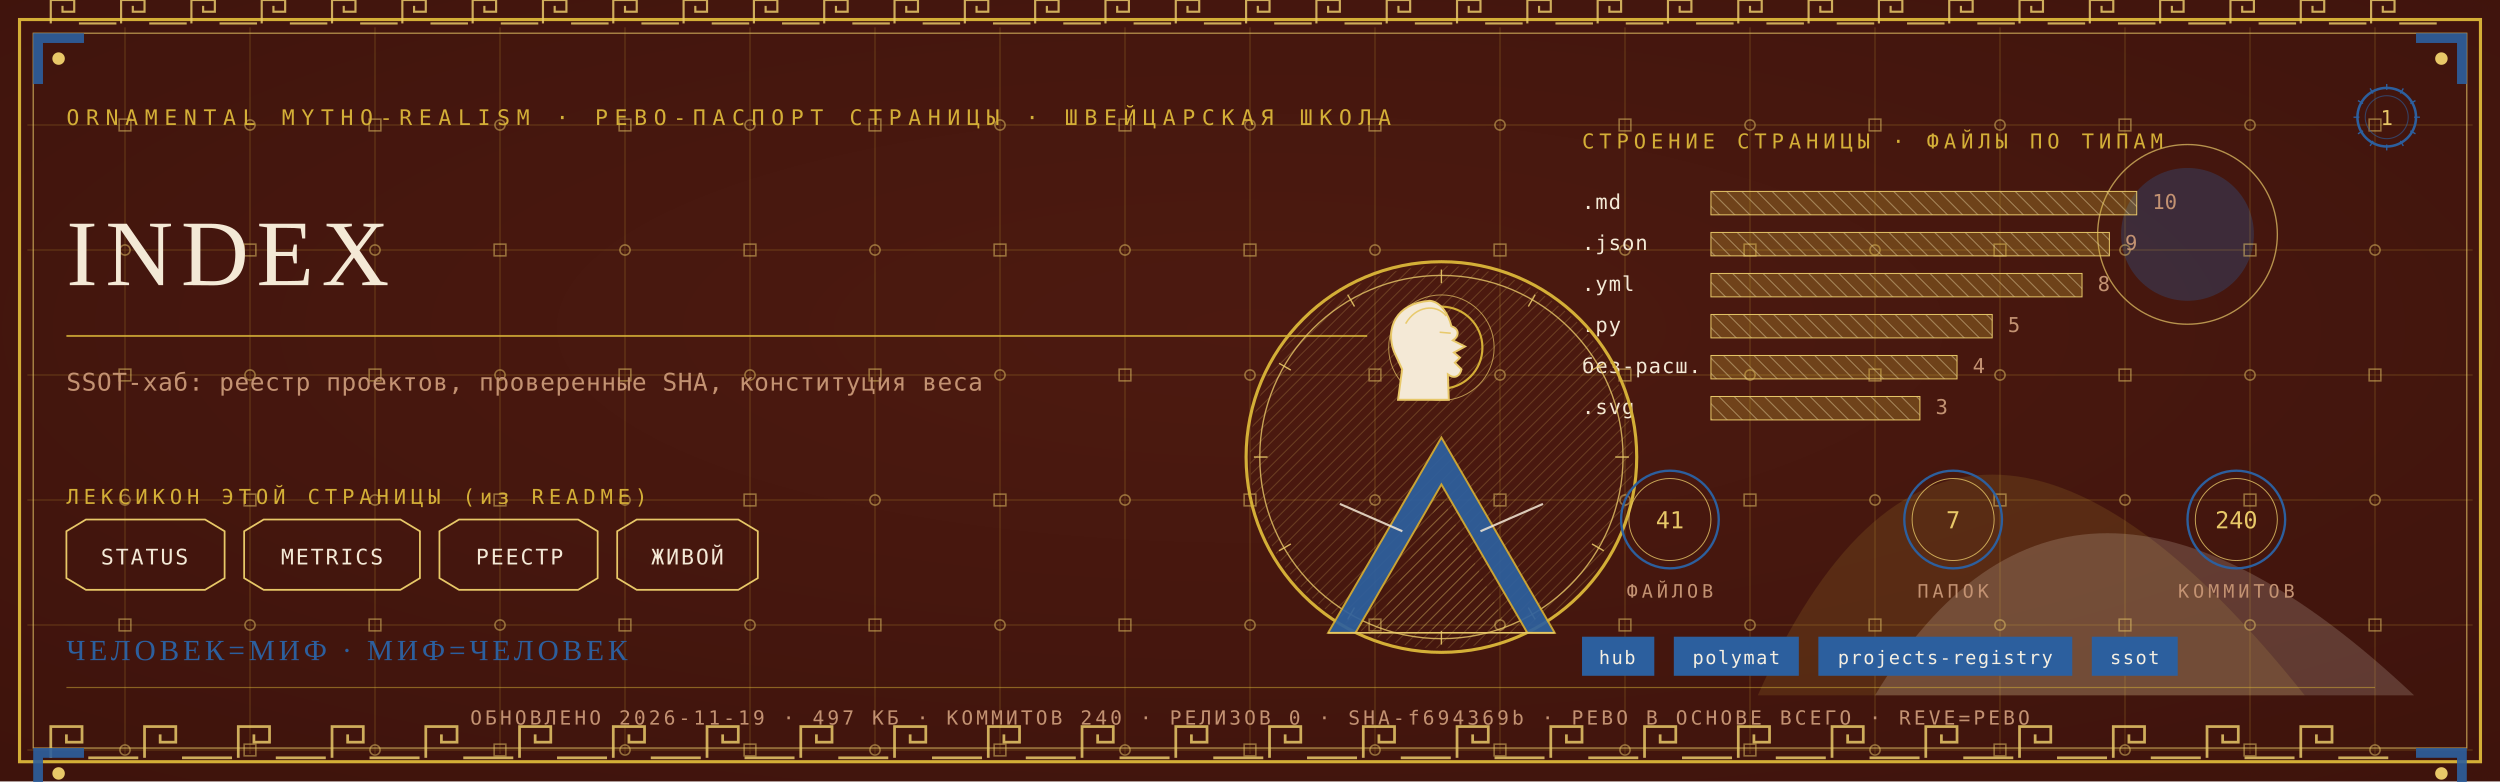
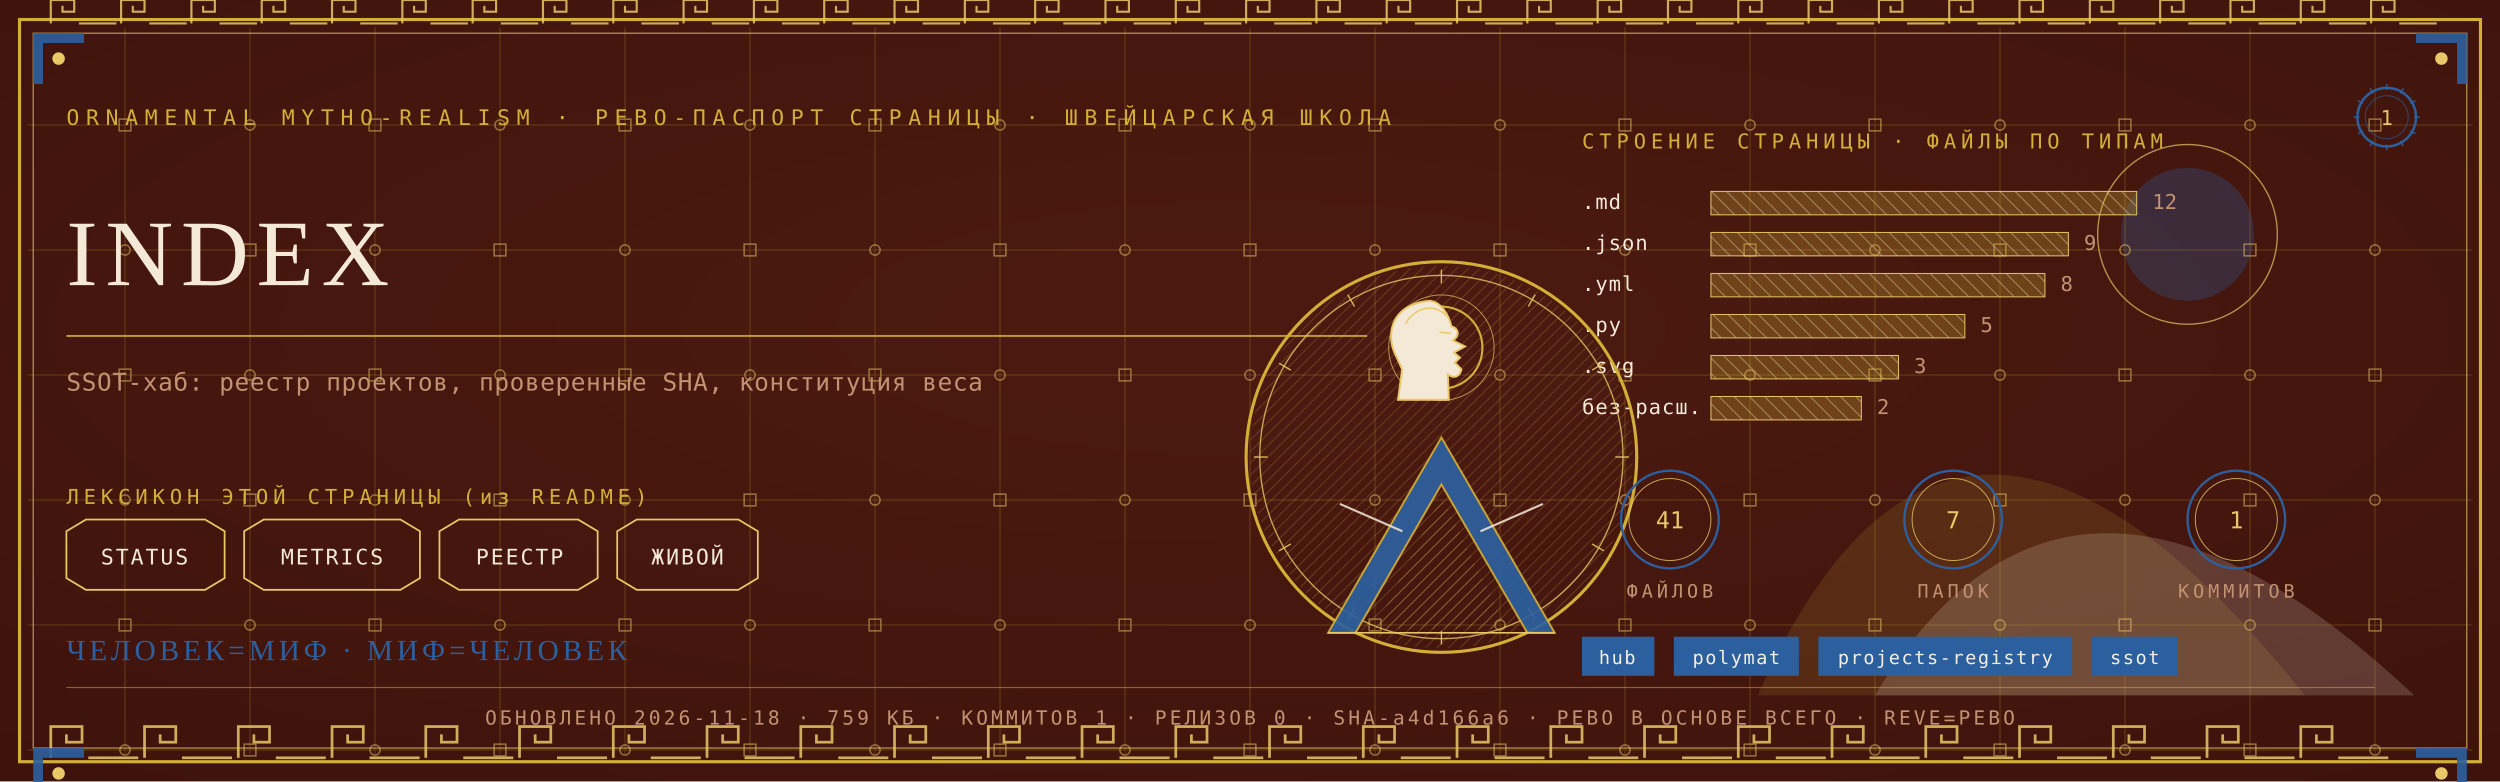
<svg xmlns="http://www.w3.org/2000/svg" viewBox="0 0 1280 400" width="1280" height="400">
  <defs>
    <radialGradient id="rp1" cx="0.5" cy="0.42" r="1.1">
      <stop offset="0" stop-color="#4E1A10" />
      <stop offset="1" stop-color="#38100A" />
    </radialGradient>
    <pattern id="hatchm" width="4.2" height="4.2" patternUnits="userSpaceOnUse" patternTransform="rotate(45)">
      <rect width="4.2" height="4.2" fill="none" />
      <line x1="0" y1="0" x2="0" y2="4.2" stroke="#E8C868" stroke-width="0.5" />
    </pattern>
    <pattern id="hatchv" width="5.5" height="5.5" patternUnits="userSpaceOnUse" patternTransform="rotate(-45)">
      <rect width="5.5" height="5.5" fill="none" />
      <line x1="0" y1="0" x2="0" y2="5.5" stroke="#F4E9D6" stroke-width="0.5" />
    </pattern>
  </defs>
  <rect width="1280" height="400" fill="#38100A" />
  <rect width="1280" height="400" fill="url(#rp1)" opacity="0.94" />
  <path d="M 900 356 Q 1000 130 1180 356 Z" fill="#D4AF37" opacity="0.14" />
  <path d="M 960 356 Q 1060 190 1236 356 Z" fill="#F4E9D6" opacity="0.18" />
  <circle cx="1120" cy="120" r="34" fill="#2C5F9E" opacity="0.30" />
  <circle cx="1120" cy="120" r="46" fill="none" stroke="#E8C868" stroke-width="0.7" opacity="0.7" />
  <g stroke="#D4AF37" stroke-width="0.45" opacity="0.30">
    <line x1="64" y1="14" x2="64" y2="386" />
    <line x1="128" y1="14" x2="128" y2="386" />
    <line x1="192" y1="14" x2="192" y2="386" />
    <line x1="256" y1="14" x2="256" y2="386" />
    <line x1="320" y1="14" x2="320" y2="386" />
    <line x1="384" y1="14" x2="384" y2="386" />
    <line x1="448" y1="14" x2="448" y2="386" />
    <line x1="512" y1="14" x2="512" y2="386" />
    <line x1="576" y1="14" x2="576" y2="386" />
    <line x1="640" y1="14" x2="640" y2="386" />
    <line x1="704" y1="14" x2="704" y2="386" />
    <line x1="768" y1="14" x2="768" y2="386" />
    <line x1="832" y1="14" x2="832" y2="386" />
    <line x1="896" y1="14" x2="896" y2="386" />
    <line x1="960" y1="14" x2="960" y2="386" />
    <line x1="1024" y1="14" x2="1024" y2="386" />
    <line x1="1088" y1="14" x2="1088" y2="386" />
    <line x1="1152" y1="14" x2="1152" y2="386" />
    <line x1="1216" y1="14" x2="1216" y2="386" />
    <line x1="14" y1="64" x2="1266" y2="64" />
    <line x1="14" y1="128" x2="1266" y2="128" />
    <line x1="14" y1="192" x2="1266" y2="192" />
    <line x1="14" y1="256" x2="1266" y2="256" />
    <line x1="14" y1="320" x2="1266" y2="320" />
    <line x1="14" y1="384" x2="1266" y2="384" />
  </g>
  <g fill="none" stroke="#E8C868" stroke-width="0.8" opacity="0.5">
    <rect x="61" y="61" width="6" height="6" />
    <circle cx="64" cy="128" r="2.6" />
    <rect x="61" y="189" width="6" height="6" />
    <circle cx="64" cy="256" r="2.6" />
    <rect x="61" y="317" width="6" height="6" />
    <circle cx="64" cy="384" r="2.6" />
    <circle cx="128" cy="64" r="2.6" />
    <rect x="125" y="125" width="6" height="6" />
    <circle cx="128" cy="192" r="2.6" />
    <rect x="125" y="253" width="6" height="6" />
    <circle cx="128" cy="320" r="2.6" />
    <rect x="125" y="381" width="6" height="6" />
    <rect x="189" y="61" width="6" height="6" />
    <circle cx="192" cy="128" r="2.6" />
    <rect x="189" y="189" width="6" height="6" />
    <circle cx="192" cy="256" r="2.6" />
    <rect x="189" y="317" width="6" height="6" />
    <circle cx="192" cy="384" r="2.6" />
    <circle cx="256" cy="64" r="2.6" />
    <rect x="253" y="125" width="6" height="6" />
    <circle cx="256" cy="192" r="2.6" />
    <rect x="253" y="253" width="6" height="6" />
    <circle cx="256" cy="320" r="2.6" />
    <rect x="253" y="381" width="6" height="6" />
    <rect x="317" y="61" width="6" height="6" />
    <circle cx="320" cy="128" r="2.6" />
    <rect x="317" y="189" width="6" height="6" />
    <circle cx="320" cy="256" r="2.6" />
    <rect x="317" y="317" width="6" height="6" />
    <circle cx="320" cy="384" r="2.6" />
    <circle cx="384" cy="64" r="2.6" />
    <rect x="381" y="125" width="6" height="6" />
    <circle cx="384" cy="192" r="2.6" />
    <rect x="381" y="253" width="6" height="6" />
    <circle cx="384" cy="320" r="2.6" />
    <rect x="381" y="381" width="6" height="6" />
    <rect x="445" y="61" width="6" height="6" />
    <circle cx="448" cy="128" r="2.6" />
    <rect x="445" y="189" width="6" height="6" />
    <circle cx="448" cy="256" r="2.6" />
    <rect x="445" y="317" width="6" height="6" />
    <circle cx="448" cy="384" r="2.6" />
    <circle cx="512" cy="64" r="2.6" />
    <rect x="509" y="125" width="6" height="6" />
    <circle cx="512" cy="192" r="2.6" />
    <rect x="509" y="253" width="6" height="6" />
    <circle cx="512" cy="320" r="2.6" />
    <rect x="509" y="381" width="6" height="6" />
    <rect x="573" y="61" width="6" height="6" />
    <circle cx="576" cy="128" r="2.6" />
    <rect x="573" y="189" width="6" height="6" />
    <circle cx="576" cy="256" r="2.6" />
    <rect x="573" y="317" width="6" height="6" />
    <circle cx="576" cy="384" r="2.6" />
    <circle cx="640" cy="64" r="2.6" />
    <rect x="637" y="125" width="6" height="6" />
    <circle cx="640" cy="192" r="2.6" />
    <rect x="637" y="253" width="6" height="6" />
    <circle cx="640" cy="320" r="2.6" />
    <rect x="637" y="381" width="6" height="6" />
    <rect x="701" y="61" width="6" height="6" />
    <circle cx="704" cy="128" r="2.6" />
    <rect x="701" y="189" width="6" height="6" />
    <circle cx="704" cy="256" r="2.6" />
    <rect x="701" y="317" width="6" height="6" />
    <circle cx="704" cy="384" r="2.6" />
    <circle cx="768" cy="64" r="2.6" />
    <rect x="765" y="125" width="6" height="6" />
    <circle cx="768" cy="192" r="2.6" />
    <rect x="765" y="253" width="6" height="6" />
    <circle cx="768" cy="320" r="2.6" />
    <rect x="765" y="381" width="6" height="6" />
    <rect x="829" y="61" width="6" height="6" />
    <circle cx="832" cy="128" r="2.6" />
    <rect x="829" y="189" width="6" height="6" />
    <circle cx="832" cy="256" r="2.6" />
    <rect x="829" y="317" width="6" height="6" />
    <circle cx="832" cy="384" r="2.6" />
    <circle cx="896" cy="64" r="2.6" />
    <rect x="893" y="125" width="6" height="6" />
    <circle cx="896" cy="192" r="2.6" />
    <rect x="893" y="253" width="6" height="6" />
    <circle cx="896" cy="320" r="2.6" />
    <rect x="893" y="381" width="6" height="6" />
    <rect x="957" y="61" width="6" height="6" />
    <circle cx="960" cy="128" r="2.6" />
    <rect x="957" y="189" width="6" height="6" />
    <circle cx="960" cy="256" r="2.6" />
    <rect x="957" y="317" width="6" height="6" />
    <circle cx="960" cy="384" r="2.6" />
    <circle cx="1024" cy="64" r="2.6" />
    <rect x="1021" y="125" width="6" height="6" />
    <circle cx="1024" cy="192" r="2.6" />
    <rect x="1021" y="253" width="6" height="6" />
    <circle cx="1024" cy="320" r="2.6" />
    <rect x="1021" y="381" width="6" height="6" />
    <rect x="1085" y="61" width="6" height="6" />
    <circle cx="1088" cy="128" r="2.6" />
    <rect x="1085" y="189" width="6" height="6" />
    <circle cx="1088" cy="256" r="2.6" />
    <rect x="1085" y="317" width="6" height="6" />
    <circle cx="1088" cy="384" r="2.6" />
    <circle cx="1152" cy="64" r="2.6" />
    <rect x="1149" y="125" width="6" height="6" />
    <circle cx="1152" cy="192" r="2.6" />
    <rect x="1149" y="253" width="6" height="6" />
    <circle cx="1152" cy="320" r="2.6" />
    <rect x="1149" y="381" width="6" height="6" />
    <rect x="1213" y="61" width="6" height="6" />
    <circle cx="1216" cy="128" r="2.6" />
    <rect x="1213" y="189" width="6" height="6" />
    <circle cx="1216" cy="256" r="2.6" />
    <rect x="1213" y="317" width="6" height="6" />
    <circle cx="1216" cy="384" r="2.6" />
  </g>
  <rect x="10" y="10" width="1260" height="380" fill="none" stroke="#D4AF37" stroke-width="1.6" />
  <rect x="17" y="17" width="1246" height="366" fill="none" stroke="#E8C868" stroke-width="0.6" opacity="0.75" />
  <g fill="none" stroke="#E8C868" stroke-width="1.4" opacity="0.85">
    <path d="M 26 388 L 26 372 L 42 372 L 42 380.0 L 34.0 380.0 L 34.0 376.0" />
    <line x1="45.2" y1="388" x2="70.8" y2="388" />
    <path d="M 74 388 L 74 372 L 90 372 L 90 380.0 L 82.0 380.0 L 82.0 376.0" />
    <line x1="93.2" y1="388" x2="118.8" y2="388" />
    <path d="M 122 388 L 122 372 L 138 372 L 138 380.0 L 130.0 380.0 L 130.0 376.0" />
    <line x1="141.2" y1="388" x2="166.8" y2="388" />
    <path d="M 170 388 L 170 372 L 186 372 L 186 380.0 L 178.0 380.0 L 178.0 376.0" />
    <line x1="189.2" y1="388" x2="214.8" y2="388" />
    <path d="M 218 388 L 218 372 L 234 372 L 234 380.0 L 226.0 380.0 L 226.0 376.0" />
    <line x1="237.2" y1="388" x2="262.8" y2="388" />
    <path d="M 266 388 L 266 372 L 282 372 L 282 380.0 L 274.0 380.0 L 274.0 376.0" />
    <line x1="285.2" y1="388" x2="310.8" y2="388" />
    <path d="M 314 388 L 314 372 L 330 372 L 330 380.0 L 322.0 380.0 L 322.0 376.0" />
    <line x1="333.2" y1="388" x2="358.8" y2="388" />
    <path d="M 362 388 L 362 372 L 378 372 L 378 380.0 L 370.0 380.0 L 370.0 376.0" />
    <line x1="381.2" y1="388" x2="406.8" y2="388" />
    <path d="M 410 388 L 410 372 L 426 372 L 426 380.0 L 418.0 380.0 L 418.0 376.0" />
    <line x1="429.2" y1="388" x2="454.8" y2="388" />
    <path d="M 458 388 L 458 372 L 474 372 L 474 380.0 L 466.0 380.0 L 466.0 376.0" />
    <line x1="477.2" y1="388" x2="502.8" y2="388" />
    <path d="M 506 388 L 506 372 L 522 372 L 522 380.0 L 514.0 380.0 L 514.0 376.0" />
    <line x1="525.2" y1="388" x2="550.8" y2="388" />
    <path d="M 554 388 L 554 372 L 570 372 L 570 380.0 L 562.0 380.0 L 562.0 376.0" />
    <line x1="573.2" y1="388" x2="598.8" y2="388" />
    <path d="M 602 388 L 602 372 L 618 372 L 618 380.0 L 610.0 380.0 L 610.0 376.0" />
    <line x1="621.2" y1="388" x2="646.8" y2="388" />
    <path d="M 650 388 L 650 372 L 666 372 L 666 380.0 L 658.0 380.0 L 658.0 376.0" />
    <line x1="669.2" y1="388" x2="694.8" y2="388" />
    <path d="M 698 388 L 698 372 L 714 372 L 714 380.0 L 706.0 380.0 L 706.0 376.0" />
    <line x1="717.2" y1="388" x2="742.8" y2="388" />
    <path d="M 746 388 L 746 372 L 762 372 L 762 380.0 L 754.0 380.0 L 754.0 376.0" />
    <line x1="765.2" y1="388" x2="790.8" y2="388" />
    <path d="M 794 388 L 794 372 L 810 372 L 810 380.0 L 802.0 380.0 L 802.0 376.0" />
    <line x1="813.2" y1="388" x2="838.8" y2="388" />
    <path d="M 842 388 L 842 372 L 858 372 L 858 380.0 L 850.0 380.0 L 850.0 376.0" />
    <line x1="861.2" y1="388" x2="886.8" y2="388" />
    <path d="M 890 388 L 890 372 L 906 372 L 906 380.0 L 898.0 380.0 L 898.0 376.0" />
    <line x1="909.2" y1="388" x2="934.8" y2="388" />
    <path d="M 938 388 L 938 372 L 954 372 L 954 380.0 L 946.0 380.0 L 946.0 376.0" />
    <line x1="957.2" y1="388" x2="982.8" y2="388" />
    <path d="M 986 388 L 986 372 L 1002 372 L 1002 380.0 L 994.0 380.0 L 994.0 376.0" />
    <line x1="1005.2" y1="388" x2="1030.8" y2="388" />
    <path d="M 1034 388 L 1034 372 L 1050 372 L 1050 380.0 L 1042.0 380.0 L 1042.0 376.0" />
    <line x1="1053.2" y1="388" x2="1078.8" y2="388" />
    <path d="M 1082 388 L 1082 372 L 1098 372 L 1098 380.0 L 1090.0 380.0 L 1090.0 376.0" />
    <line x1="1101.2" y1="388" x2="1126.8" y2="388" />
    <path d="M 1130 388 L 1130 372 L 1146 372 L 1146 380.0 L 1138.0 380.0 L 1138.0 376.0" />
    <line x1="1149.2" y1="388" x2="1174.8" y2="388" />
    <path d="M 1178 388 L 1178 372 L 1194 372 L 1194 380.0 L 1186.0 380.0 L 1186.0 376.0" />
    <line x1="1197.2" y1="388" x2="1222.8" y2="388" />
  </g>
  <g fill="none" stroke="#E8C868" stroke-width="1.1" opacity="0.85">
    <path d="M 26 12 L 26 0 L 38 0 L 38 6.0 L 32.0 6.0 L 32.0 3.0" />
    <line x1="40.4" y1="12" x2="59.6" y2="12" />
    <path d="M 62 12 L 62 0 L 74 0 L 74 6.0 L 68.0 6.0 L 68.0 3.0" />
    <line x1="76.4" y1="12" x2="95.6" y2="12" />
    <path d="M 98 12 L 98 0 L 110 0 L 110 6.0 L 104.0 6.0 L 104.0 3.0" />
    <line x1="112.4" y1="12" x2="131.6" y2="12" />
    <path d="M 134 12 L 134 0 L 146 0 L 146 6.0 L 140.0 6.0 L 140.0 3.0" />
    <line x1="148.4" y1="12" x2="167.6" y2="12" />
    <path d="M 170 12 L 170 0 L 182 0 L 182 6.0 L 176.0 6.0 L 176.0 3.0" />
    <line x1="184.4" y1="12" x2="203.6" y2="12" />
    <path d="M 206 12 L 206 0 L 218 0 L 218 6.0 L 212.0 6.0 L 212.0 3.0" />
    <line x1="220.4" y1="12" x2="239.6" y2="12" />
    <path d="M 242 12 L 242 0 L 254 0 L 254 6.0 L 248.0 6.0 L 248.0 3.0" />
    <line x1="256.4" y1="12" x2="275.6" y2="12" />
    <path d="M 278 12 L 278 0 L 290 0 L 290 6.0 L 284.0 6.0 L 284.0 3.0" />
    <line x1="292.4" y1="12" x2="311.6" y2="12" />
    <path d="M 314 12 L 314 0 L 326 0 L 326 6.0 L 320.0 6.0 L 320.0 3.0" />
    <line x1="328.4" y1="12" x2="347.6" y2="12" />
    <path d="M 350 12 L 350 0 L 362 0 L 362 6.0 L 356.0 6.0 L 356.0 3.0" />
    <line x1="364.4" y1="12" x2="383.6" y2="12" />
    <path d="M 386 12 L 386 0 L 398 0 L 398 6.0 L 392.0 6.0 L 392.0 3.0" />
    <line x1="400.4" y1="12" x2="419.6" y2="12" />
    <path d="M 422 12 L 422 0 L 434 0 L 434 6.0 L 428.0 6.0 L 428.0 3.0" />
    <line x1="436.4" y1="12" x2="455.6" y2="12" />
    <path d="M 458 12 L 458 0 L 470 0 L 470 6.0 L 464.0 6.0 L 464.0 3.0" />
    <line x1="472.4" y1="12" x2="491.6" y2="12" />
    <path d="M 494 12 L 494 0 L 506 0 L 506 6.0 L 500.0 6.0 L 500.0 3.0" />
    <line x1="508.4" y1="12" x2="527.6" y2="12" />
    <path d="M 530 12 L 530 0 L 542 0 L 542 6.0 L 536.0 6.0 L 536.0 3.0" />
    <line x1="544.4" y1="12" x2="563.6" y2="12" />
    <path d="M 566 12 L 566 0 L 578 0 L 578 6.0 L 572.0 6.0 L 572.0 3.0" />
    <line x1="580.4" y1="12" x2="599.6" y2="12" />
    <path d="M 602 12 L 602 0 L 614 0 L 614 6.0 L 608.0 6.0 L 608.0 3.0" />
    <line x1="616.4" y1="12" x2="635.6" y2="12" />
    <path d="M 638 12 L 638 0 L 650 0 L 650 6.0 L 644.0 6.0 L 644.0 3.0" />
    <line x1="652.4" y1="12" x2="671.6" y2="12" />
    <path d="M 674 12 L 674 0 L 686 0 L 686 6.0 L 680.0 6.0 L 680.0 3.0" />
    <line x1="688.4" y1="12" x2="707.6" y2="12" />
    <path d="M 710 12 L 710 0 L 722 0 L 722 6.0 L 716.0 6.0 L 716.0 3.0" />
    <line x1="724.4" y1="12" x2="743.6" y2="12" />
    <path d="M 746 12 L 746 0 L 758 0 L 758 6.0 L 752.0 6.0 L 752.0 3.0" />
    <line x1="760.4" y1="12" x2="779.6" y2="12" />
    <path d="M 782 12 L 782 0 L 794 0 L 794 6.0 L 788.0 6.0 L 788.0 3.0" />
    <line x1="796.4" y1="12" x2="815.6" y2="12" />
    <path d="M 818 12 L 818 0 L 830 0 L 830 6.0 L 824.0 6.0 L 824.0 3.0" />
    <line x1="832.4" y1="12" x2="851.6" y2="12" />
    <path d="M 854 12 L 854 0 L 866 0 L 866 6.0 L 860.0 6.0 L 860.0 3.0" />
    <line x1="868.4" y1="12" x2="887.6" y2="12" />
    <path d="M 890 12 L 890 0 L 902 0 L 902 6.0 L 896.0 6.0 L 896.0 3.0" />
    <line x1="904.4" y1="12" x2="923.6" y2="12" />
    <path d="M 926 12 L 926 0 L 938 0 L 938 6.0 L 932.0 6.0 L 932.0 3.0" />
    <line x1="940.4" y1="12" x2="959.6" y2="12" />
    <path d="M 962 12 L 962 0 L 974 0 L 974 6.0 L 968.0 6.0 L 968.0 3.0" />
    <line x1="976.4" y1="12" x2="995.6" y2="12" />
    <path d="M 998 12 L 998 0 L 1010 0 L 1010 6.0 L 1004.0 6.0 L 1004.0 3.0" />
    <line x1="1012.4" y1="12" x2="1031.6" y2="12" />
    <path d="M 1034 12 L 1034 0 L 1046 0 L 1046 6.0 L 1040.0 6.0 L 1040.0 3.0" />
    <line x1="1048.4" y1="12" x2="1067.6" y2="12" />
    <path d="M 1070 12 L 1070 0 L 1082 0 L 1082 6.0 L 1076.0 6.0 L 1076.0 3.0" />
    <line x1="1084.4" y1="12" x2="1103.6" y2="12" />
    <path d="M 1106 12 L 1106 0 L 1118 0 L 1118 6.0 L 1112.0 6.0 L 1112.0 3.0" />
    <line x1="1120.4" y1="12" x2="1139.6" y2="12" />
    <path d="M 1142 12 L 1142 0 L 1154 0 L 1154 6.0 L 1148.0 6.0 L 1148.0 3.0" />
    <line x1="1156.4" y1="12" x2="1175.6" y2="12" />
    <path d="M 1178 12 L 1178 0 L 1190 0 L 1190 6.0 L 1184.0 6.0 L 1184.0 3.0" />
    <line x1="1192.4" y1="12" x2="1211.6" y2="12" />
    <path d="M 1214 12 L 1214 0 L 1226 0 L 1226 6.0 L 1220.0 6.0 L 1220.0 3.0" />
    <line x1="1228.4" y1="12" x2="1247.6" y2="12" />
  </g>
  <g transform="translate(17,17) scale(1,1)">
    <path d="M 0 0 L 26 0 L 26 5 L 5 5 L 5 26 L 0 26 Z" fill="#2C5F9E" opacity="0.9" />
    <circle cx="13" cy="13" r="3.2" fill="#E8C868" />
  </g>
  <g transform="translate(1263,17) scale(-1,1)">
    <path d="M 0 0 L 26 0 L 26 5 L 5 5 L 5 26 L 0 26 Z" fill="#2C5F9E" opacity="0.9" />
    <circle cx="13" cy="13" r="3.2" fill="#E8C868" />
  </g>
  <g transform="translate(17,383) scale(1,1)">
    <path d="M 0 0 L 26 0 L 26 5 L 5 5 L 5 26 L 0 26 Z" fill="#2C5F9E" opacity="0.9" />
    <circle cx="13" cy="13" r="3.2" fill="#E8C868" />
  </g>
  <g transform="translate(1263,383) scale(-1,1)">
    <path d="M 0 0 L 26 0 L 26 5 L 5 5 L 5 26 L 0 26 Z" fill="#2C5F9E" opacity="0.9" />
    <circle cx="13" cy="13" r="3.2" fill="#E8C868" />
  </g>
  <text x="34" y="64" font-family="'Cascadia Mono', ui-monospace, Consolas, monospace" font-size="11" fill="#D4AF37" letter-spacing="3.4">ORNAMENTAL MYTHO-REALISM · РЕВО-ПАСПОРТ СТРАНИЦЫ · ШВЕЙЦАРСКАЯ ШКОЛА</text>
  <g transform="translate(1222,60)">
    <circle r="15" fill="none" stroke="#2C5F9E" stroke-width="1.3" />
    <circle r="11" fill="none" stroke="#2C5F9E" stroke-width="0.55" opacity="0.6" />
    <text y="4" text-anchor="middle" font-family="'Cascadia Mono', ui-monospace, Consolas, monospace" font-size="10.5" fill="#E8C868">1</text>
    <g stroke="#2C5F9E" stroke-width="0.7">
      <line x1="0" y1="-17" x2="0" y2="-14" transform="rotate(0)" />
      <line x1="0" y1="-17" x2="0" y2="-14" transform="rotate(30)" />
      <line x1="0" y1="-17" x2="0" y2="-14" transform="rotate(60)" />
      <line x1="0" y1="-17" x2="0" y2="-14" transform="rotate(90)" />
      <line x1="0" y1="-17" x2="0" y2="-14" transform="rotate(120)" />
      <line x1="0" y1="-17" x2="0" y2="-14" transform="rotate(150)" />
      <line x1="0" y1="-17" x2="0" y2="-14" transform="rotate(180)" />
      <line x1="0" y1="-17" x2="0" y2="-14" transform="rotate(210)" />
      <line x1="0" y1="-17" x2="0" y2="-14" transform="rotate(240)" />
      <line x1="0" y1="-17" x2="0" y2="-14" transform="rotate(270)" />
      <line x1="0" y1="-17" x2="0" y2="-14" transform="rotate(300)" />
      <line x1="0" y1="-17" x2="0" y2="-14" transform="rotate(330)" />
    </g>
  </g>
  <text x="34" y="146" font-family="Georgia, 'Times New Roman', serif" font-size="48.0" fill="#F4E9D6" letter-spacing="4">INDEX</text>
  <line x1="34" y1="172" x2="700" y2="172" stroke="#D4AF37" stroke-width="1" opacity="0.85" />
  <text x="34" y="200" font-family="'Cascadia Mono', ui-monospace, Consolas, monospace" font-size="12.5" fill="#C39272" letter-spacing="0.3">SSOT-хаб: реестр проектов, проверенные SHA, конституция веса</text>
  <text x="34" y="258" font-family="'Cascadia Mono', ui-monospace, Consolas, monospace" font-size="10.5" fill="#D4AF37" letter-spacing="2.5">ЛЕКСИКОН ЭТОЙ СТРАНИЦЫ (из README)</text>
  <path d="M 34 272 L 44 266 L 105 266 L 115 272 L 115 296 L 105 302 L 44 302 L 34 296 Z" fill="none" stroke="#E8C868" stroke-width="0.9" />
  <text x="74" y="289" text-anchor="middle" font-family="'Cascadia Mono', ui-monospace, Consolas, monospace" font-size="11" fill="#F4E9D6" letter-spacing="1">STATUS</text>
  <path d="M 125 272 L 135 266 L 205 266 L 215 272 L 215 296 L 205 302 L 135 302 L 125 296 Z" fill="none" stroke="#E8C868" stroke-width="0.9" />
  <text x="170" y="289" text-anchor="middle" font-family="'Cascadia Mono', ui-monospace, Consolas, monospace" font-size="11" fill="#F4E9D6" letter-spacing="1">METRICS</text>
  <path d="M 225 272 L 235 266 L 296 266 L 306 272 L 306 296 L 296 302 L 235 302 L 225 296 Z" fill="none" stroke="#E8C868" stroke-width="0.9" />
  <text x="266" y="289" text-anchor="middle" font-family="'Cascadia Mono', ui-monospace, Consolas, monospace" font-size="11" fill="#F4E9D6" letter-spacing="1">РЕЕСТР</text>
  <path d="M 316 272 L 326 266 L 378 266 L 388 272 L 388 296 L 378 302 L 326 302 L 316 296 Z" fill="none" stroke="#E8C868" stroke-width="0.9" />
  <text x="352" y="289" text-anchor="middle" font-family="'Cascadia Mono', ui-monospace, Consolas, monospace" font-size="11" fill="#F4E9D6" letter-spacing="1">ЖИВОЙ</text>
  <text x="810" y="76" font-family="'Cascadia Mono', ui-monospace, Consolas, monospace" font-size="10.5" fill="#D4AF37" letter-spacing="2.5">СТРОЕНИЕ СТРАНИЦЫ · ФАЙЛЫ ПО ТИПАМ</text>
  <text x="810" y="107" font-family="'Cascadia Mono', ui-monospace, Consolas, monospace" font-size="10.5" fill="#F4E9D6" letter-spacing="0.5">.md</text>
  <rect x="876" y="98" width="218" height="12" fill="url(#hatchv)" opacity="0.9" />
  <rect x="876" y="98" width="218" height="12" fill="#D4AF37" opacity="0.28" />
  <rect x="876" y="98" width="218" height="12" fill="none" stroke="#E8C868" stroke-width="0.5" />
-   <text x="1102" y="107" font-family="'Cascadia Mono', ui-monospace, Consolas, monospace" font-size="10.5" fill="#C39272">10</text>
+   <text x="1102" y="107" font-family="'Cascadia Mono', ui-monospace, Consolas, monospace" font-size="10.5" fill="#C39272">12</text>
  <text x="810" y="128" font-family="'Cascadia Mono', ui-monospace, Consolas, monospace" font-size="10.5" fill="#F4E9D6" letter-spacing="0.5">.json</text>
-   <rect x="876" y="119" width="204" height="12" fill="url(#hatchv)" opacity="0.9" />
-   <rect x="876" y="119" width="204" height="12" fill="#D4AF37" opacity="0.28" />
-   <rect x="876" y="119" width="204" height="12" fill="none" stroke="#E8C868" stroke-width="0.5" />
-   <text x="1088" y="128" font-family="'Cascadia Mono', ui-monospace, Consolas, monospace" font-size="10.5" fill="#C39272">9</text>
+   <rect x="876" y="119" width="183" height="12" fill="url(#hatchv)" opacity="0.9" />
+   <rect x="876" y="119" width="183" height="12" fill="#D4AF37" opacity="0.28" />
+   <rect x="876" y="119" width="183" height="12" fill="none" stroke="#E8C868" stroke-width="0.5" />
+   <text x="1067" y="128" font-family="'Cascadia Mono', ui-monospace, Consolas, monospace" font-size="10.5" fill="#C39272">9</text>
  <text x="810" y="149" font-family="'Cascadia Mono', ui-monospace, Consolas, monospace" font-size="10.5" fill="#F4E9D6" letter-spacing="0.5">.yml</text>
-   <rect x="876" y="140" width="190" height="12" fill="url(#hatchv)" opacity="0.9" />
-   <rect x="876" y="140" width="190" height="12" fill="#D4AF37" opacity="0.28" />
-   <rect x="876" y="140" width="190" height="12" fill="none" stroke="#E8C868" stroke-width="0.5" />
-   <text x="1074" y="149" font-family="'Cascadia Mono', ui-monospace, Consolas, monospace" font-size="10.5" fill="#C39272">8</text>
+   <rect x="876" y="140" width="171" height="12" fill="url(#hatchv)" opacity="0.9" />
+   <rect x="876" y="140" width="171" height="12" fill="#D4AF37" opacity="0.28" />
+   <rect x="876" y="140" width="171" height="12" fill="none" stroke="#E8C868" stroke-width="0.5" />
+   <text x="1055" y="149" font-family="'Cascadia Mono', ui-monospace, Consolas, monospace" font-size="10.5" fill="#C39272">8</text>
  <text x="810" y="170" font-family="'Cascadia Mono', ui-monospace, Consolas, monospace" font-size="10.5" fill="#F4E9D6" letter-spacing="0.5">.py</text>
-   <rect x="876" y="161" width="144" height="12" fill="url(#hatchv)" opacity="0.9" />
-   <rect x="876" y="161" width="144" height="12" fill="#D4AF37" opacity="0.28" />
-   <rect x="876" y="161" width="144" height="12" fill="none" stroke="#E8C868" stroke-width="0.5" />
-   <text x="1028" y="170" font-family="'Cascadia Mono', ui-monospace, Consolas, monospace" font-size="10.5" fill="#C39272">5</text>
-   <text x="810" y="191" font-family="'Cascadia Mono', ui-monospace, Consolas, monospace" font-size="10.5" fill="#F4E9D6" letter-spacing="0.5">без-расш.</text>
-   <rect x="876" y="182" width="126" height="12" fill="url(#hatchv)" opacity="0.9" />
-   <rect x="876" y="182" width="126" height="12" fill="#D4AF37" opacity="0.28" />
-   <rect x="876" y="182" width="126" height="12" fill="none" stroke="#E8C868" stroke-width="0.5" />
-   <text x="1010" y="191" font-family="'Cascadia Mono', ui-monospace, Consolas, monospace" font-size="10.5" fill="#C39272">4</text>
-   <text x="810" y="212" font-family="'Cascadia Mono', ui-monospace, Consolas, monospace" font-size="10.5" fill="#F4E9D6" letter-spacing="0.5">.svg</text>
-   <rect x="876" y="203" width="107" height="12" fill="url(#hatchv)" opacity="0.9" />
-   <rect x="876" y="203" width="107" height="12" fill="#D4AF37" opacity="0.28" />
-   <rect x="876" y="203" width="107" height="12" fill="none" stroke="#E8C868" stroke-width="0.5" />
-   <text x="991" y="212" font-family="'Cascadia Mono', ui-monospace, Consolas, monospace" font-size="10.5" fill="#C39272">3</text>
+   <rect x="876" y="161" width="130" height="12" fill="url(#hatchv)" opacity="0.9" />
+   <rect x="876" y="161" width="130" height="12" fill="#D4AF37" opacity="0.28" />
+   <rect x="876" y="161" width="130" height="12" fill="none" stroke="#E8C868" stroke-width="0.5" />
+   <text x="1014" y="170" font-family="'Cascadia Mono', ui-monospace, Consolas, monospace" font-size="10.5" fill="#C39272">5</text>
+   <text x="810" y="191" font-family="'Cascadia Mono', ui-monospace, Consolas, monospace" font-size="10.5" fill="#F4E9D6" letter-spacing="0.5">.svg</text>
+   <rect x="876" y="182" width="96" height="12" fill="url(#hatchv)" opacity="0.9" />
+   <rect x="876" y="182" width="96" height="12" fill="#D4AF37" opacity="0.28" />
+   <rect x="876" y="182" width="96" height="12" fill="none" stroke="#E8C868" stroke-width="0.5" />
+   <text x="980" y="191" font-family="'Cascadia Mono', ui-monospace, Consolas, monospace" font-size="10.5" fill="#C39272">3</text>
+   <text x="810" y="212" font-family="'Cascadia Mono', ui-monospace, Consolas, monospace" font-size="10.5" fill="#F4E9D6" letter-spacing="0.5">без-расш.</text>
+   <rect x="876" y="203" width="77" height="12" fill="url(#hatchv)" opacity="0.9" />
+   <rect x="876" y="203" width="77" height="12" fill="#D4AF37" opacity="0.28" />
+   <rect x="876" y="203" width="77" height="12" fill="none" stroke="#E8C868" stroke-width="0.5" />
+   <text x="961" y="212" font-family="'Cascadia Mono', ui-monospace, Consolas, monospace" font-size="10.5" fill="#C39272">2</text>
  <g transform="translate(738,234)">
    <circle r="100" fill="none" stroke="#D4AF37" stroke-width="1.6" />
    <circle r="93" fill="none" stroke="#E8C868" stroke-width="0.7" opacity="0.8" />
    <circle r="98" fill="url(#hatchm)" opacity="0.4" />
    <g stroke="#E8C868" stroke-width="0.7" opacity="0.9">
      <line x1="0" y1="-96" x2="0" y2="-89" transform="rotate(0)" />
      <line x1="0" y1="-96" x2="0" y2="-89" transform="rotate(30)" />
      <line x1="0" y1="-96" x2="0" y2="-89" transform="rotate(60)" />
      <line x1="0" y1="-96" x2="0" y2="-89" transform="rotate(90)" />
      <line x1="0" y1="-96" x2="0" y2="-89" transform="rotate(120)" />
      <line x1="0" y1="-96" x2="0" y2="-89" transform="rotate(150)" />
      <line x1="0" y1="-96" x2="0" y2="-89" transform="rotate(180)" />
      <line x1="0" y1="-96" x2="0" y2="-89" transform="rotate(210)" />
      <line x1="0" y1="-96" x2="0" y2="-89" transform="rotate(240)" />
      <line x1="0" y1="-96" x2="0" y2="-89" transform="rotate(270)" />
      <line x1="0" y1="-96" x2="0" y2="-89" transform="rotate(300)" />
      <line x1="0" y1="-96" x2="0" y2="-89" transform="rotate(330)" />
    </g>
    <circle cy="-56" r="21" fill="none" stroke="#D4AF37" stroke-width="1.1" />
    <circle cy="-56" r="27" fill="none" stroke="#E8C868" stroke-width="0.5" opacity="0.7" />
    <path d="M -6.0 -80.0 C -23.5 -78.7 -28.7 -65.7 -24.3 -54.0 L -20.1 -44.9 L -22.2 -29.3 L 3.8 -29.3 L 3.3 -42.3 C 6.9 -39.7 9.5 -41.5 10.3 -44.9 L 6.9 -48.3 L 9.5 -50.9 L 6.4 -53.5 L 12.1 -56.6 L 5.9 -59.7 C 9.5 -62.3 9.0 -65.7 5.1 -67.0 C 3.8 -72.7 -0.1 -79.5 -6.0 -80.0 Z" fill="#F4E9D6" stroke="#E8C868" stroke-width="1.0" />
    <g fill="none" stroke="#E8C868" stroke-width="0.8" opacity="0.95">
      <path d="M -18.3 -68.3 C -13.1 -77.4 -2.7 -78.7 2.5 -72.2" />
      <path d="M -0.9 -63.9 L 4.8 -63.4" />
    </g>
    <path d="M -58.0 90.0 L 0 -10.0 L 58.0 90.0 L 44.0 90.0 L 0 14.0 L -44.0 90.0 Z" fill="#2C5F9E" opacity="0.92" stroke="#D4AF37" stroke-width="1.0" />
    <path d="M -34.0 88.0 L 0 20.0 L 34.0 88.0" fill="url(#hatchm)" opacity="0.5" stroke="none" />
    <path d="M -58.0 90.0 L 58.0 90.0" fill="none" stroke="#E8C868" stroke-width="0.8" />
    <path d="M -52.0 24.0 L -20.0 38.0" fill="none" stroke="#F4E9D6" stroke-width="1.1" opacity="0.85" />
    <path d="M 52.0 24.0 L 20.0 38.0" fill="none" stroke="#F4E9D6" stroke-width="1.1" opacity="0.85" />
  </g>
  <g transform="translate(855,266)">
    <circle r="25" fill="none" stroke="#2C5F9E" stroke-width="1.2" />
    <circle r="21" fill="none" stroke="#E8C868" stroke-width="0.5" opacity="0.8" />
    <text y="4.5" text-anchor="middle" font-family="'Cascadia Mono', ui-monospace, Consolas, monospace" font-size="12" fill="#E8C868">41</text>
    <text y="40" text-anchor="middle" font-family="'Cascadia Mono', ui-monospace, Consolas, monospace" font-size="9.5" fill="#C39272" letter-spacing="2">ФАЙЛОВ</text>
  </g>
  <g transform="translate(1000,266)">
    <circle r="25" fill="none" stroke="#2C5F9E" stroke-width="1.2" />
    <circle r="21" fill="none" stroke="#E8C868" stroke-width="0.5" opacity="0.8" />
    <text y="4.5" text-anchor="middle" font-family="'Cascadia Mono', ui-monospace, Consolas, monospace" font-size="12" fill="#E8C868">7</text>
    <text y="40" text-anchor="middle" font-family="'Cascadia Mono', ui-monospace, Consolas, monospace" font-size="9.5" fill="#C39272" letter-spacing="2">ПАПОК</text>
  </g>
  <g transform="translate(1145,266)">
    <circle r="25" fill="none" stroke="#2C5F9E" stroke-width="1.2" />
    <circle r="21" fill="none" stroke="#E8C868" stroke-width="0.5" opacity="0.8" />
-     <text y="4.5" text-anchor="middle" font-family="'Cascadia Mono', ui-monospace, Consolas, monospace" font-size="12" fill="#E8C868">240</text>
+     <text y="4.5" text-anchor="middle" font-family="'Cascadia Mono', ui-monospace, Consolas, monospace" font-size="12" fill="#E8C868">1</text>
    <text y="40" text-anchor="middle" font-family="'Cascadia Mono', ui-monospace, Consolas, monospace" font-size="9.5" fill="#C39272" letter-spacing="2">КОММИТОВ</text>
  </g>
  <rect x="810" y="326" rx="0" width="37" height="20" fill="#2C5F9E" />
  <text x="828" y="340" text-anchor="middle" font-family="'Cascadia Mono', ui-monospace, Consolas, monospace" font-size="9.5" fill="#F5EFE2" letter-spacing="0.8">hub</text>
  <rect x="857" y="326" rx="0" width="64" height="20" fill="#2C5F9E" />
  <text x="889" y="340" text-anchor="middle" font-family="'Cascadia Mono', ui-monospace, Consolas, monospace" font-size="9.5" fill="#F5EFE2" letter-spacing="0.8">polymat</text>
  <rect x="931" y="326" rx="0" width="130" height="20" fill="#2C5F9E" />
  <text x="996" y="340" text-anchor="middle" font-family="'Cascadia Mono', ui-monospace, Consolas, monospace" font-size="9.5" fill="#F5EFE2" letter-spacing="0.8">projects-registry</text>
  <rect x="1071" y="326" rx="0" width="44" height="20" fill="#2C5F9E" />
  <text x="1093" y="340" text-anchor="middle" font-family="'Cascadia Mono', ui-monospace, Consolas, monospace" font-size="9.5" fill="#F5EFE2" letter-spacing="0.8">ssot</text>
  <text x="34" y="338" font-family="Georgia, 'Times New Roman', serif" font-size="15" fill="#2C5F9E" letter-spacing="2">ЧЕЛОВЕК=МИФ · МИФ=ЧЕЛОВЕК</text>
  <line x1="34" y1="352" x2="1216" y2="352" stroke="#D4AF37" stroke-width="0.6" opacity="0.5" />
-   <text x="640" y="371" text-anchor="middle" font-family="'Cascadia Mono', ui-monospace, Consolas, monospace" font-size="10" fill="#C39272" letter-spacing="1.6">ОБНОВЛЕНО 2026-11-19 · 497 КБ · КОММИТОВ 240 · РЕЛИЗОВ 0 · SHA-f694369b · РЕВО В ОСНОВЕ ВСЕГО · REVE=РЕВО</text>
+   <text x="640" y="371" text-anchor="middle" font-family="'Cascadia Mono', ui-monospace, Consolas, monospace" font-size="10" fill="#C39272" letter-spacing="1.6">ОБНОВЛЕНО 2026-11-18 · 759 КБ · КОММИТОВ 1 · РЕЛИЗОВ 0 · SHA-a4d166a6 · РЕВО В ОСНОВЕ ВСЕГО · REVE=РЕВО</text>
</svg>
